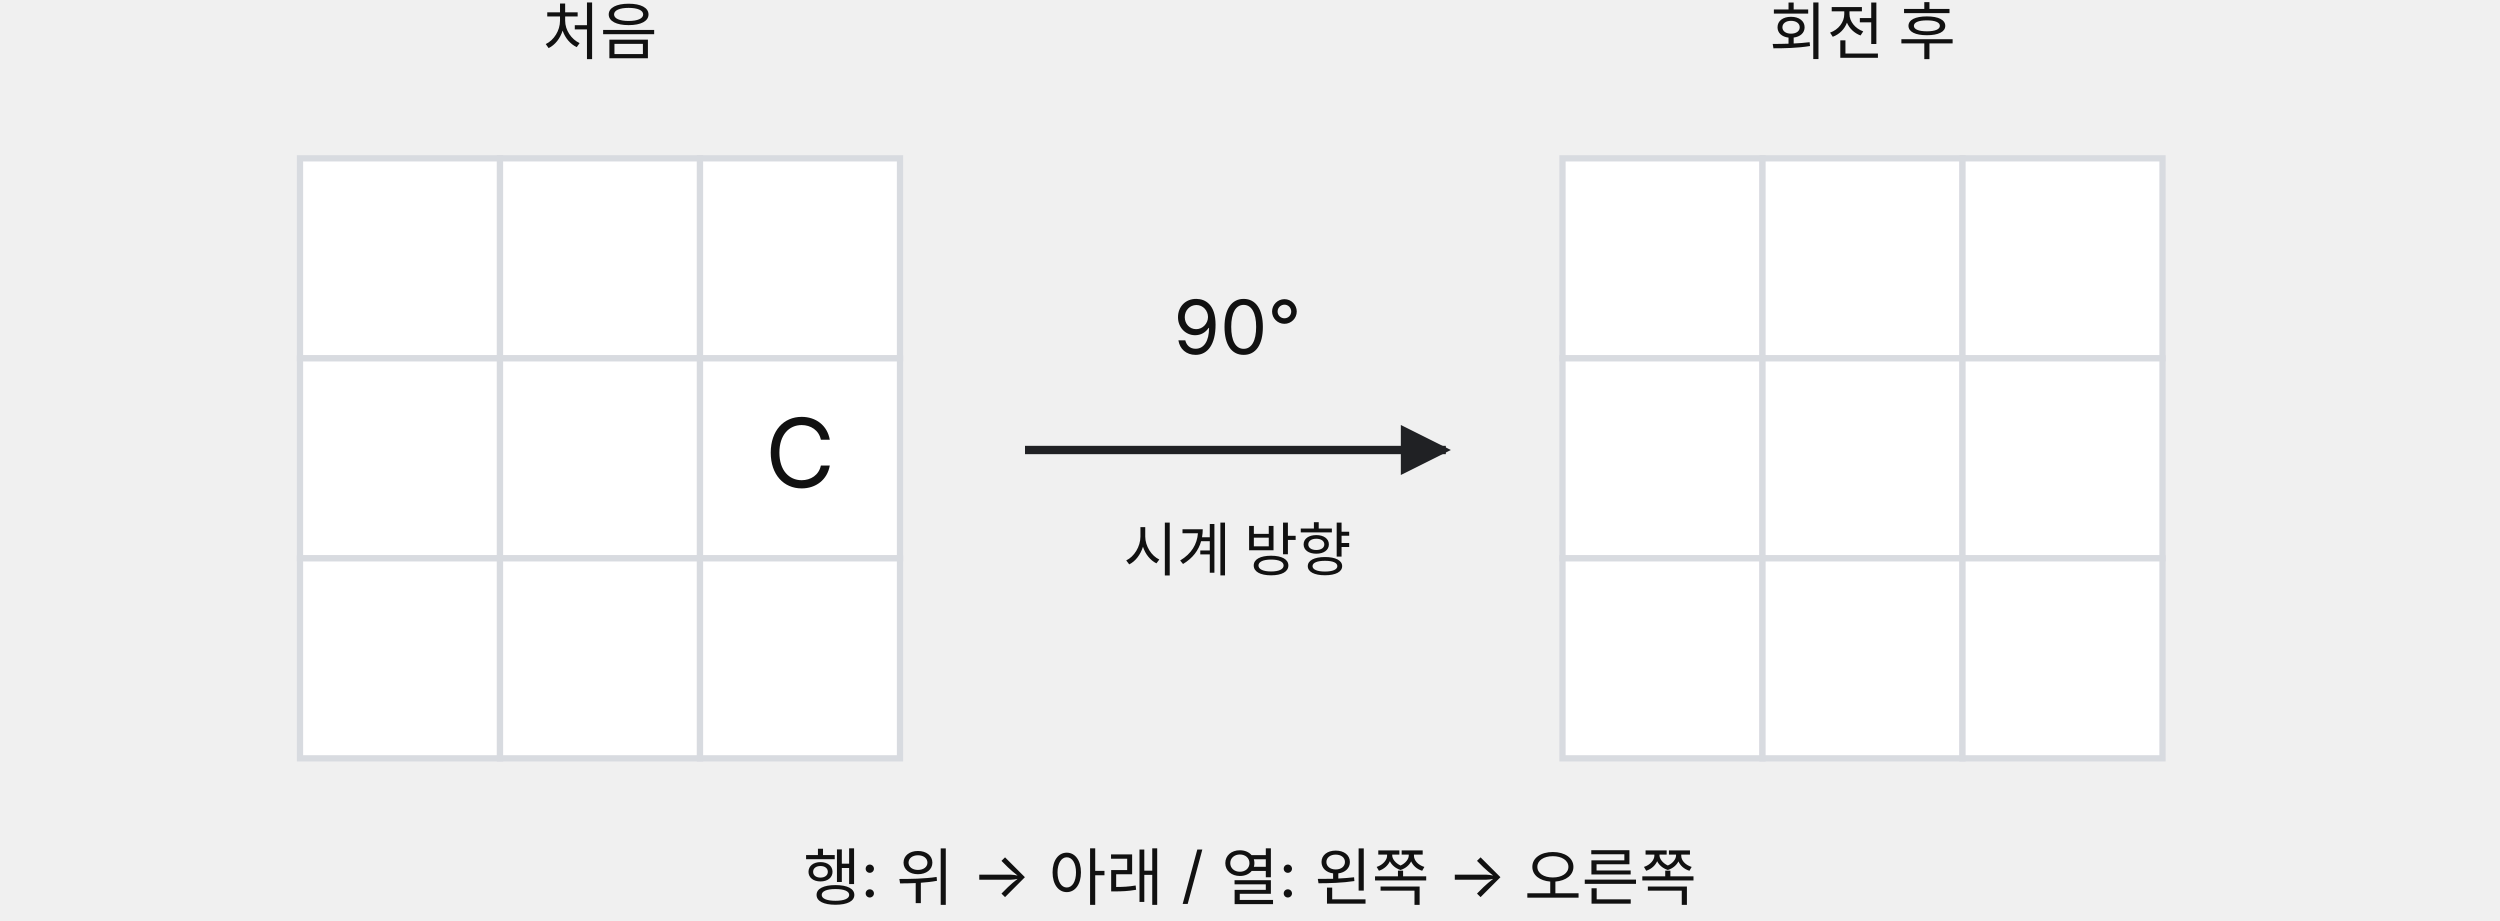
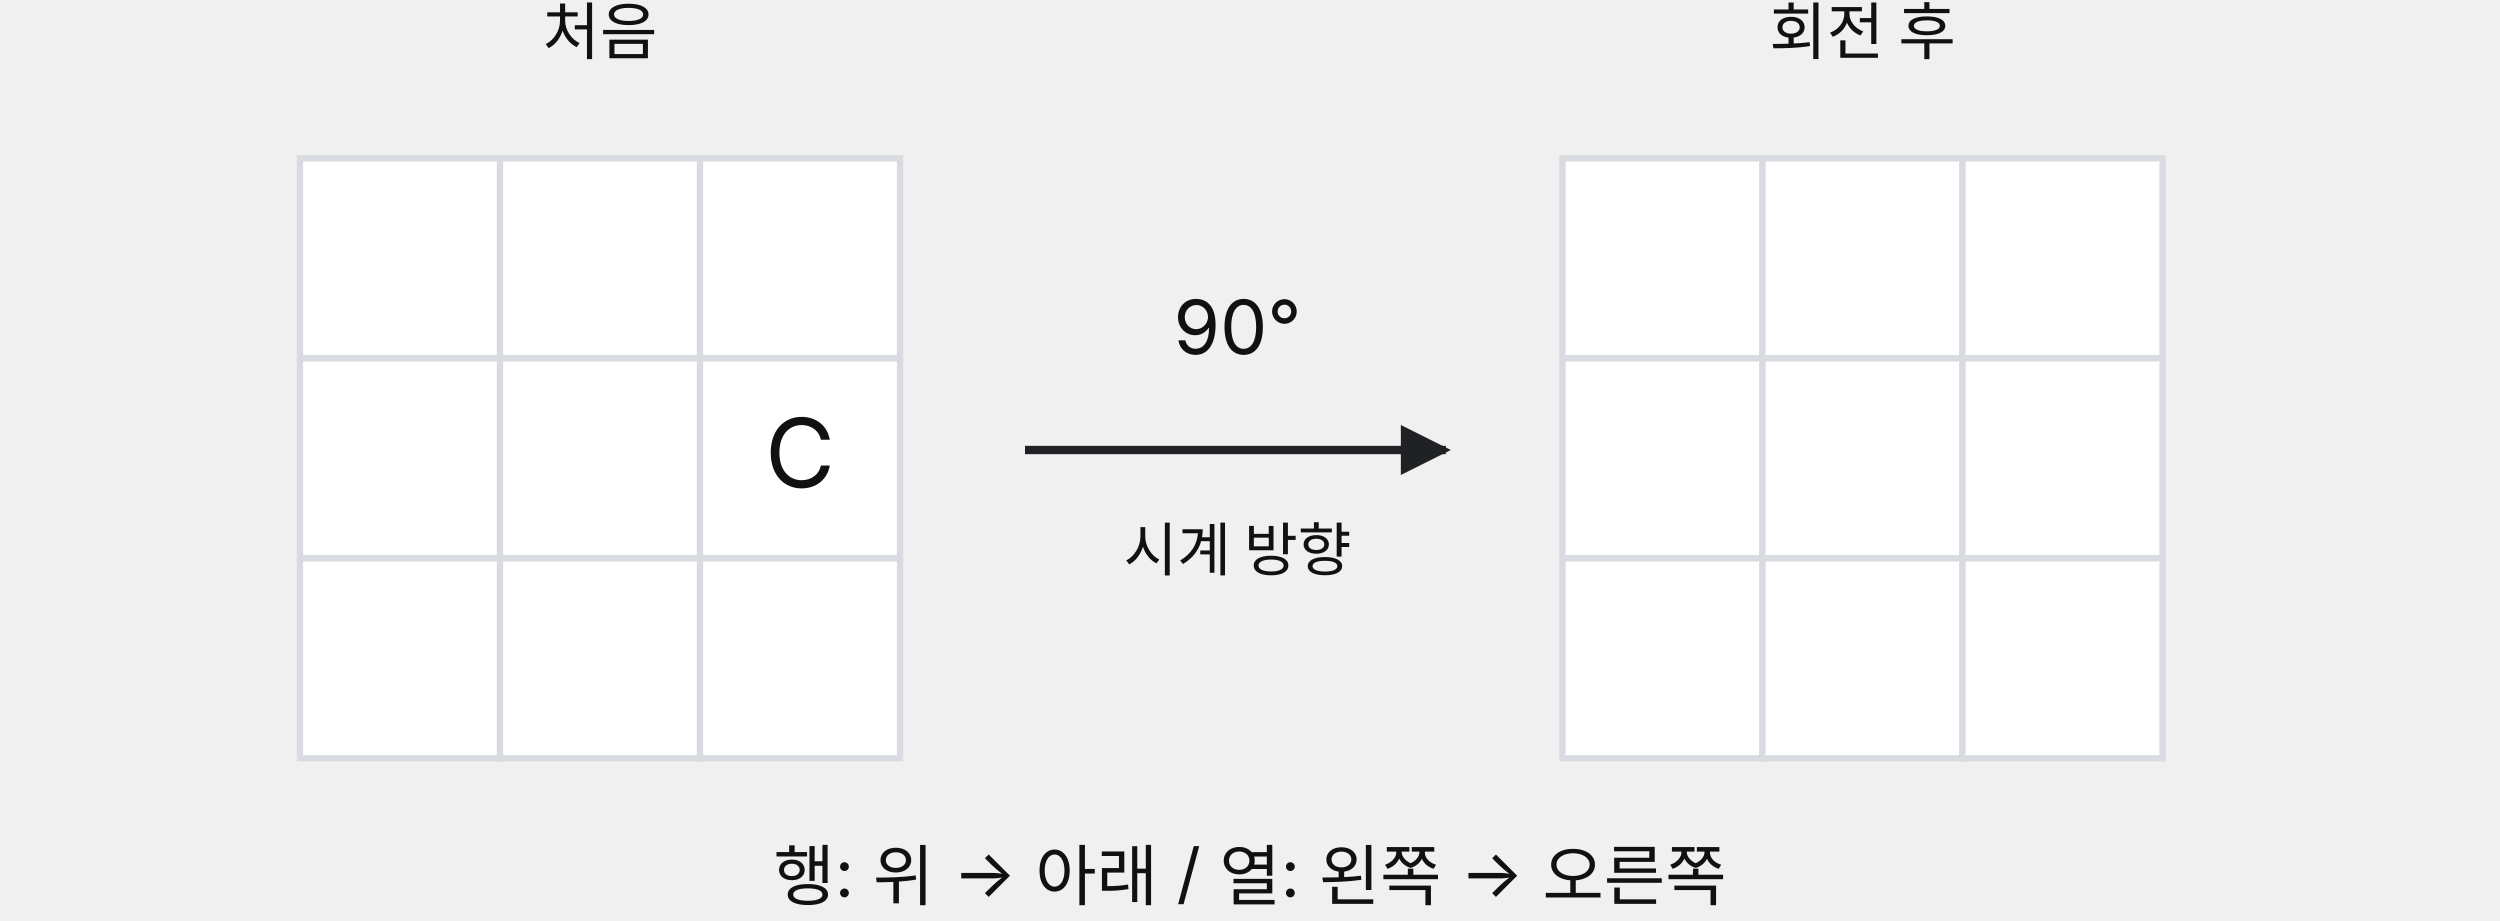
<svg xmlns="http://www.w3.org/2000/svg" viewBox="0 29 600 221" role="img" aria-labelledby="title">
  <defs>
    <marker id="arrow" viewBox="0 0 10 10" refX="9" refY="5" markerWidth="6" markerHeight="6" orient="auto-start-reverse">
      <path d="M0 0L10 5L0 10Z" fill="#202124" />
    </marker>
  </defs>
  <g font-family="Pretendard, -apple-system, BlinkMacSystemFont, 'Segoe UI', sans-serif">
    <rect x="72" y="67" width="48" height="48" rx="0" fill="#fff" stroke="#d8dbe0" stroke-width="1.5" />
    <rect x="120" y="67" width="48" height="48" rx="0" fill="#fff" stroke="#d8dbe0" stroke-width="1.5" />
    <rect x="168" y="67" width="48" height="48" rx="0" fill="#fff" stroke="#d8dbe0" stroke-width="1.5" />
    <rect x="72" y="115" width="48" height="48" rx="0" fill="#fff" stroke="#d8dbe0" stroke-width="1.5" />
    <rect x="120" y="115" width="48" height="48" rx="0" fill="#fff" stroke="#d8dbe0" stroke-width="1.5" />
    <rect x="168" y="115" width="48" height="48" rx="0" fill="#fff" stroke="#d8dbe0" stroke-width="1.5" />
    <rect x="72" y="163" width="48" height="48" rx="0" fill="#fff" stroke="#d8dbe0" stroke-width="1.5" />
    <rect x="120" y="163" width="48" height="48" rx="0" fill="#fff" stroke="#d8dbe0" stroke-width="1.5" />
    <rect x="168" y="163" width="48" height="48" rx="0" fill="#fff" stroke="#d8dbe0" stroke-width="1.5" />
    <rect x="375" y="67" width="48" height="48" rx="0" fill="#fff" stroke="#d8dbe0" stroke-width="1.5" />
    <rect x="423" y="67" width="48" height="48" rx="0" fill="#fff" stroke="#d8dbe0" stroke-width="1.5" />
    <rect x="471" y="67" width="48" height="48" rx="0" fill="#fff" stroke="#d8dbe0" stroke-width="1.5" />
    <rect x="375" y="115" width="48" height="48" rx="0" fill="#fff" stroke="#d8dbe0" stroke-width="1.5" />
    <rect x="423" y="115" width="48" height="48" rx="0" fill="#fff" stroke="#d8dbe0" stroke-width="1.5" />
    <rect x="471" y="115" width="48" height="48" rx="0" fill="#fff" stroke="#d8dbe0" stroke-width="1.5" />
    <rect x="375" y="163" width="48" height="48" rx="0" fill="#fff" stroke="#d8dbe0" stroke-width="1.5" />
    <rect x="423" y="163" width="48" height="48" rx="0" fill="#fff" stroke="#d8dbe0" stroke-width="1.5" />
    <rect x="471" y="163" width="48" height="48" rx="0" fill="#fff" stroke="#d8dbe0" stroke-width="1.5" />
    <text x="192" y="146" font-size="23" fill="#111" text-anchor="middle">C</text>
    <path d="M246 137L347 137" fill="none" stroke="#202124" stroke-width="2" marker-end="url(#arrow)" />
    <text x="297" y="114" font-size="18" fill="#111" text-anchor="middle">90°</text>
    <text x="297" y="166" font-size="14" fill="#111" text-anchor="middle">시계 방향</text>
    <text x="144" y="42" font-size="15" fill="#111" text-anchor="middle">처음</text>
    <text x="447" y="42" font-size="15" fill="#111" text-anchor="middle">회전 후</text>
-     <text x="300" y="245" font-size="15" fill="#111" text-anchor="middle">행: 위 → 아래   /   열: 왼쪽 → 오른쪽</text>
+     <text x="300" y="245" font-size="16" fill="#111" text-anchor="middle">행: 위 → 아래   /   열: 왼쪽 → 오른쪽</text>
  </g>
</svg>
